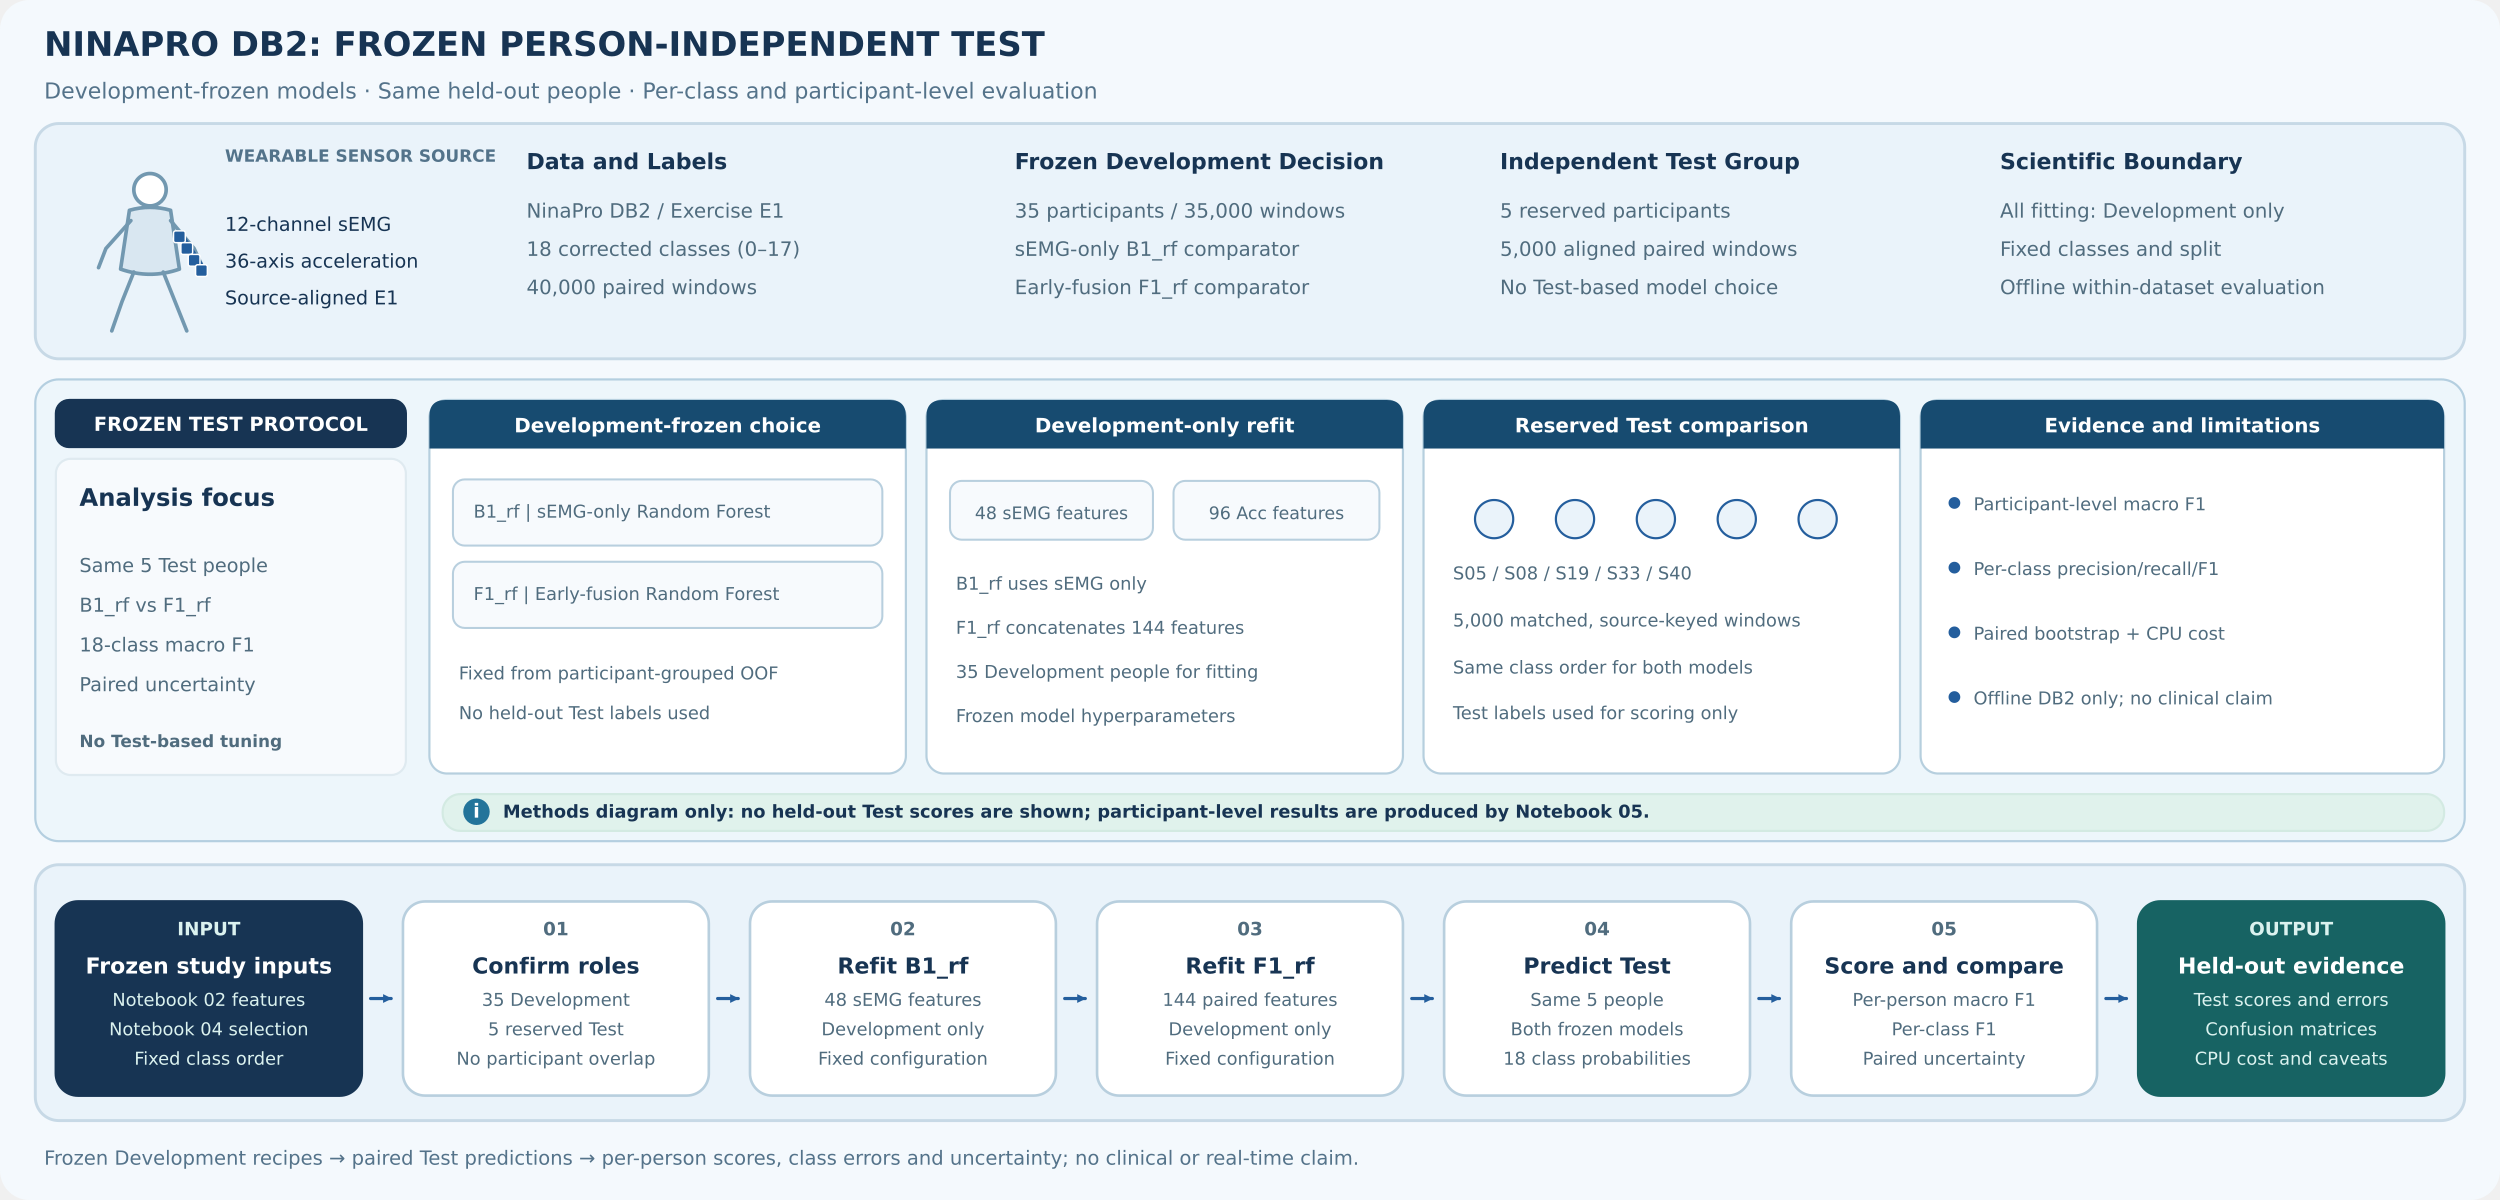
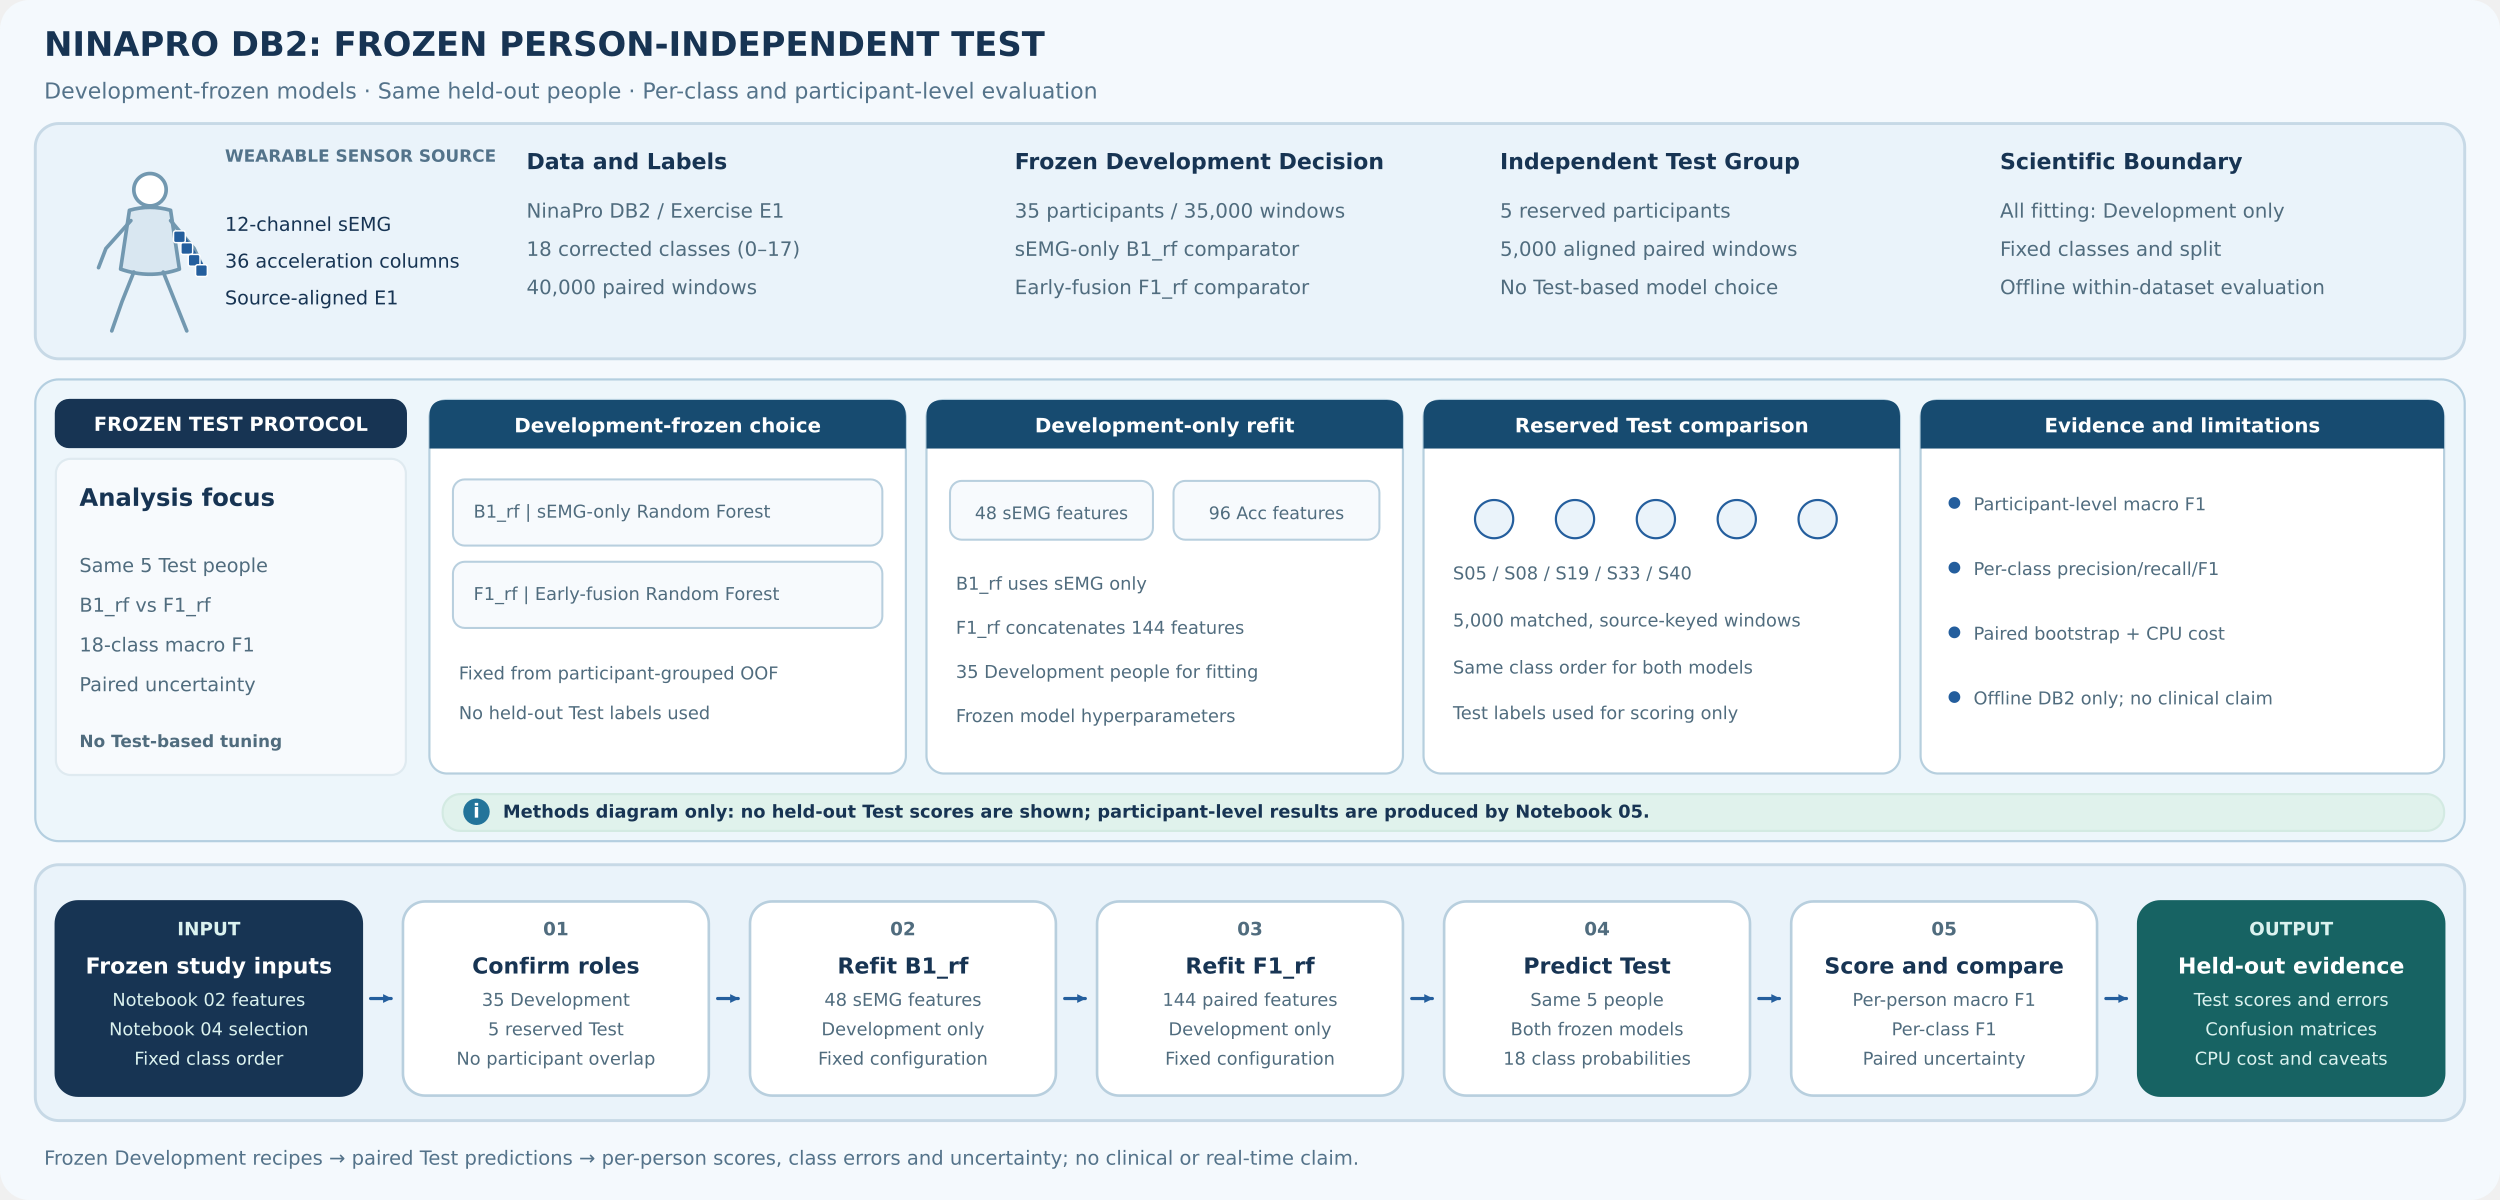
<svg xmlns="http://www.w3.org/2000/svg" width="1700" height="816" viewBox="0 0 1700 816" role="img" aria-labelledby="title desc">
  <defs>
    <marker id="arr" markerUnits="userSpaceOnUse" markerWidth="6" markerHeight="6" refX="5.5" refY="3" orient="auto">
      <path d="M0 0 L6 3 L0 6 Z" fill="#245E9D" />
    </marker>
    <style>
  text{font-family:DejaVu Sans,Arial,sans-serif;font-weight:400}
  .figure-title{font-size:23px;font-weight:700;fill:#173453}
  .subtitle{font-size:15px;fill:#54738A}
  .source-heading{font-size:11.5px;font-weight:700;fill:#53738A}
  .source-label{font-size:13px;fill:#173453}
  .context-heading{font-size:15px;font-weight:700;fill:#173453}
  .context-body{font-size:13.5px;fill:#506C7E}
  .section-label{font-size:13.2px;font-weight:700;fill:#FFFFFF}
  .focus-heading{font-size:16.5px;font-weight:700;fill:#173453}
  .focus-body{font-size:13.1px;fill:#506C7E}
  .qualification{font-size:11.5px;font-weight:700;fill:#506C7E}
  .card-heading{font-size:13.5px;font-weight:700;fill:#FFFFFF}
  .card-body{font-size:12.1px;fill:#506C7E}
  .chart-label{font-size:11.8px;fill:#506C7E}
  .scientific-note{font-size:12.1px;font-weight:700;fill:#173453}
  .workflow-id{font-size:12.5px;font-weight:700;fill:#506C7E}
  .workflow-heading{font-size:15px;font-weight:700;fill:#173453}
  .workflow-body{font-size:12.1px;fill:#506C7E}
  .terminal-id{font-size:12.5px;font-weight:700;fill:#DBF2EF}
  .terminal-heading{font-size:15px;font-weight:700;fill:#FFFFFF}
  .terminal-body{font-size:12.1px;fill:#DBF2EF}
  .footer{font-size:13.3px;fill:#54738A}
  .small-box{fill:#F7FAFD;stroke:#B8CFDE;stroke-width:1.4}
  .symbol{font-size:13px;font-weight:700;fill:#245E9D}
  </style>
  </defs>
  <rect x="0" y="0" width="1700" height="816" rx="20" fill="#F4F9FD" stroke="none" stroke-width="1" />
  <g id="band-0-header">
    <text id="figure-text-001" x="30" y="38" class="figure-title">NINAPRO DB2: FROZEN PERSON-INDEPENDENT TEST</text>
    <text id="figure-text-002" x="30" y="67" class="subtitle">Development-frozen models · Same held-out people · Per-class and participant-level evaluation</text>
  </g>
  <g id="band-1-context">
    <rect x="24" y="84" width="1652" height="160" rx="16" fill="#EAF3FA" stroke="#C7D9E6" stroke-width="2" />
    <g id="source-schematic">
      <g stroke="#7298B0" stroke-width="2.5" stroke-linecap="round" stroke-linejoin="round">
        <circle cx="102" cy="129" r="11" fill="#FFFFFF" />
        <path d="M88 143 Q102 139 116 143 L122 183 Q102 190 82 183 Z" fill="#D9E7F1" />
        <path d="M89 150 L72 169 L67 182 M116 150 L132 169 L138 182 M91 185 L83 205 L76 225 M111 185 L119 205 L127 225" fill="none" />
      </g>
      <path d="M124 160 L137 180" stroke="#245E9D" stroke-width="2.5" fill="none" />
      <rect x="118" y="157" width="8" height="8" rx="1.4" fill="#245E9D" stroke="#FFFFFF" />
      <rect x="123" y="165" width="8" height="8" rx="1.4" fill="#245E9D" stroke="#FFFFFF" />
      <rect x="128" y="173" width="8" height="8" rx="1.4" fill="#245E9D" stroke="#FFFFFF" />
      <rect x="133" y="180" width="8" height="8" rx="1.4" fill="#245E9D" stroke="#FFFFFF" />
      <text id="figure-text-003" x="153" y="110" class="source-heading">WEARABLE SENSOR SOURCE</text>
      <text id="figure-text-004" x="153" y="157" class="source-label">12-channel sEMG</text>
-       <text id="figure-text-005" x="153" y="182" class="source-label">36-axis acceleration</text>
+       <text id="figure-text-005" x="153" y="182" class="source-label">36 acceleration columns</text>
      <text id="figure-text-006" x="153" y="207" class="source-label">Source-aligned E1</text>
    </g>
    <g class="context-module">
      <text id="figure-text-007" x="358" y="115" class="context-heading">Data and Labels</text>
      <text id="figure-text-008" x="358" y="148" class="context-body">NinaPro DB2 / Exercise E1</text>
      <text id="figure-text-009" x="358" y="174" class="context-body">18 corrected classes (0–17)</text>
      <text id="figure-text-010" x="358" y="200" class="context-body">40,000 paired windows</text>
    </g>
    <g class="context-module">
      <text id="figure-text-011" x="690" y="115" class="context-heading">Frozen Development Decision</text>
      <text id="figure-text-012" x="690" y="148" class="context-body">35 participants / 35,000 windows</text>
      <text id="figure-text-013" x="690" y="174" class="context-body">sEMG-only B1_rf comparator</text>
      <text id="figure-text-014" x="690" y="200" class="context-body">Early-fusion F1_rf comparator</text>
    </g>
    <g class="context-module">
      <text id="figure-text-015" x="1020" y="115" class="context-heading">Independent Test Group</text>
      <text id="figure-text-016" x="1020" y="148" class="context-body">5 reserved participants</text>
      <text id="figure-text-017" x="1020" y="174" class="context-body">5,000 aligned paired windows</text>
      <text id="figure-text-018" x="1020" y="200" class="context-body">No Test-based model choice</text>
    </g>
    <g class="context-module">
      <text id="figure-text-019" x="1360" y="115" class="context-heading">Scientific Boundary</text>
      <text id="figure-text-020" x="1360" y="148" class="context-body">All fitting: Development only</text>
      <text id="figure-text-021" x="1360" y="174" class="context-body">Fixed classes and split</text>
      <text id="figure-text-022" x="1360" y="200" class="context-body">Offline within-dataset evaluation</text>
    </g>
  </g>
  <g id="band-2-analysis">
    <rect x="24" y="258" width="1652" height="314" rx="16" fill="#EDF6FB" stroke="#B4CFE0" stroke-width="1.5" />
    <rect x="38" y="272" width="238" height="32" rx="9" fill="#173453" stroke="#173453" stroke-width="1.5" />
    <text id="n05-focus-label" x="157" y="293" class="section-label" text-anchor="middle">FROZEN TEST PROTOCOL</text>
    <rect x="38" y="312" width="238" height="215" rx="10" fill="#F7FAFD" stroke="#DFEAF0" stroke-width="1.5" />
    <text id="n05-focus-heading" x="54" y="344" class="focus-heading">Analysis focus</text>
    <text id="n05-focus-1" x="54" y="389" class="focus-body">Same 5 Test people</text>
    <text id="n05-focus-2" x="54" y="416" class="focus-body">B1_rf vs F1_rf</text>
    <text id="n05-focus-3" x="54" y="443" class="focus-body">18-class macro F1</text>
    <text id="n05-focus-4" x="54" y="470" class="focus-body">Paired uncertainty</text>
    <text id="n05-focus-5" x="54" y="508" class="qualification">No Test-based tuning</text>
    <g id="n05-evidence-panel-1">
      <rect x="292" y="272" width="324" height="254" rx="12" fill="#FFFFFF" stroke="#B6CFDE" stroke-width="1.5" />
      <path d="M303 272 H605 Q616 272 616 283 V305 H292 V283 Q292 272 303 272 Z" fill="#174B70" />
      <text id="n05-panel-heading-1" x="454" y="294" class="card-heading" text-anchor="middle">Development-frozen choice</text>
      <rect x="308" y="326" width="292" height="45" rx="8" fill="#F7FAFD" stroke="#B8CFDE" stroke-width="1.4" />
      <text id="n05-panel-1a" x="322" y="352" class="card-body">B1_rf  |  sEMG-only Random Forest</text>
      <rect x="308" y="382" width="292" height="45" rx="8" fill="#F7FAFD" stroke="#B8CFDE" stroke-width="1.4" />
      <text id="n05-panel-1b" x="322" y="408" class="card-body">F1_rf  |  Early-fusion Random Forest</text>
      <text id="n05-panel-1c" x="312" y="462" class="card-body">Fixed from participant-grouped OOF</text>
      <text id="n05-panel-1d" x="312" y="489" class="card-body">No held-out Test labels used</text>
    </g>
    <g id="n05-evidence-panel-2">
      <rect x="630" y="272" width="324" height="254" rx="12" fill="#FFFFFF" stroke="#B6CFDE" stroke-width="1.5" />
      <path d="M641 272 H943 Q954 272 954 283 V305 H630 V283 Q630 272 641 272 Z" fill="#174B70" />
      <text id="n05-panel-heading-2" x="792" y="294" class="card-heading" text-anchor="middle">Development-only refit</text>
      <rect x="646" y="327" width="138" height="40" rx="8" fill="#F7FAFD" stroke="#B8CFDE" stroke-width="1.4" />
      <text id="n05-panel-2a" x="715" y="353" class="chart-label" text-anchor="middle">48 sEMG features</text>
      <rect x="798" y="327" width="140" height="40" rx="8" fill="#F7FAFD" stroke="#B8CFDE" stroke-width="1.4" />
      <text id="n05-panel-2b" x="868" y="353" class="chart-label" text-anchor="middle">96 Acc features</text>
      <text id="n05-panel-2c" x="650" y="401" class="card-body">B1_rf uses sEMG only</text>
      <text id="n05-panel-2d" x="650" y="431" class="card-body">F1_rf concatenates 144 features</text>
      <text id="n05-panel-2e" x="650" y="461" class="card-body">35 Development people for fitting</text>
      <text id="n05-panel-2f" x="650" y="491" class="card-body">Frozen model hyperparameters</text>
    </g>
    <g id="n05-evidence-panel-3">
      <rect x="968" y="272" width="324" height="254" rx="12" fill="#FFFFFF" stroke="#B6CFDE" stroke-width="1.5" />
      <path d="M979 272 H1281 Q1292 272 1292 283 V305 H968 V283 Q968 272 979 272 Z" fill="#174B70" />
      <text id="n05-panel-heading-3" x="1130" y="294" class="card-heading" text-anchor="middle">Reserved Test comparison</text>
      <circle cx="1016" cy="353" r="13" fill="#EAF3FA" stroke="#245E9D" stroke-width="1.5" />
      <circle cx="1071" cy="353" r="13" fill="#EAF3FA" stroke="#245E9D" stroke-width="1.5" />
      <circle cx="1126" cy="353" r="13" fill="#EAF3FA" stroke="#245E9D" stroke-width="1.5" />
      <circle cx="1181" cy="353" r="13" fill="#EAF3FA" stroke="#245E9D" stroke-width="1.5" />
      <circle cx="1236" cy="353" r="13" fill="#EAF3FA" stroke="#245E9D" stroke-width="1.5" />
      <text id="n05-panel-3a" x="988" y="394" class="card-body">S05 / S08 / S19 / S33 / S40</text>
      <text id="n05-panel-3b" x="988" y="426" class="card-body">5,000 matched, source-keyed windows</text>
      <text id="n05-panel-3c" x="988" y="458" class="card-body">Same class order for both models</text>
      <text id="n05-panel-3d" x="988" y="489" class="card-body">Test labels used for scoring only</text>
    </g>
    <g id="n05-evidence-panel-4">
      <rect x="1306" y="272" width="356" height="254" rx="12" fill="#FFFFFF" stroke="#B6CFDE" stroke-width="1.5" />
      <path d="M1317 272 H1651 Q1662 272 1662 283 V305 H1306 V283 Q1306 272 1317 272 Z" fill="#174B70" />
      <text id="n05-panel-heading-4" x="1484" y="294" class="card-heading" text-anchor="middle">Evidence and limitations</text>
      <circle cx="1329" cy="342" r="4" fill="#245E9D" />
      <text id="n05-panel-4-0" x="1342" y="347" class="card-body">Participant-level macro F1</text>
      <circle cx="1329" cy="386" r="4" fill="#245E9D" />
      <text id="n05-panel-4-1" x="1342" y="391" class="card-body">Per-class precision/recall/F1</text>
      <circle cx="1329" cy="430" r="4" fill="#245E9D" />
      <text id="n05-panel-4-2" x="1342" y="435" class="card-body">Paired bootstrap + CPU cost</text>
      <circle cx="1329" cy="474" r="4" fill="#245E9D" />
      <text id="n05-panel-4-3" x="1342" y="479" class="card-body">Offline DB2 only; no clinical claim</text>
    </g>
    <rect x="301" y="540" width="1361" height="25" rx="12" fill="#E0F2EC" stroke="#D3EAE2" stroke-width="1.5" />
    <circle cx="324" cy="552" r="9" fill="#23749A" />
    <text id="n05-note-i" x="324" y="556" class="section-label" text-anchor="middle">i</text>
    <text id="n05-note" x="342" y="556" class="scientific-note">Methods diagram only: no held-out Test scores are shown; participant-level results are produced by Notebook 05.</text>
  </g>
  <g id="band-3-workflow">
    <rect x="24" y="588" width="1652" height="174" rx="16" fill="#EAF3FA" stroke="#C7D9E6" stroke-width="2" />
    <g id="n05-workflow-node-0">
      <rect x="38" y="613" width="208" height="132" rx="15" fill="#173453" stroke="#173453" stroke-width="1.8" />
      <text id="n05-workflow-id-0" x="142" y="636" class="terminal-id" text-anchor="middle">INPUT</text>
      <text id="n05-workflow-title-0" x="142" y="662" class="terminal-heading" text-anchor="middle">Frozen study inputs</text>
      <text id="n05-workflow-body-0-0" x="142" y="684" class="terminal-body" text-anchor="middle">Notebook 02 features</text>
      <text id="n05-workflow-body-0-1" x="142" y="704" class="terminal-body" text-anchor="middle">Notebook 04 selection</text>
      <text id="n05-workflow-body-0-2" x="142" y="724" class="terminal-body" text-anchor="middle">Fixed class order</text>
    </g>
    <path d="M252 679 H266" fill="none" stroke="#245E9D" stroke-width="2.2" stroke-linecap="round" marker-end="url(#arr)" />
    <g id="n05-workflow-node-1">
      <rect x="274" y="613" width="208" height="132" rx="15" fill="#FFFFFF" stroke="#B8CFDE" stroke-width="1.8" />
      <text id="n05-workflow-id-1" x="378" y="636" class="workflow-id" text-anchor="middle">01</text>
      <text id="n05-workflow-title-1" x="378" y="662" class="workflow-heading" text-anchor="middle">Confirm roles</text>
      <text id="n05-workflow-body-1-0" x="378" y="684" class="workflow-body" text-anchor="middle">35 Development</text>
      <text id="n05-workflow-body-1-1" x="378" y="704" class="workflow-body" text-anchor="middle">5 reserved Test</text>
      <text id="n05-workflow-body-1-2" x="378" y="724" class="workflow-body" text-anchor="middle">No participant overlap</text>
    </g>
    <path d="M488 679 H502" fill="none" stroke="#245E9D" stroke-width="2.2" stroke-linecap="round" marker-end="url(#arr)" />
    <g id="n05-workflow-node-2">
      <rect x="510" y="613" width="208" height="132" rx="15" fill="#FFFFFF" stroke="#B8CFDE" stroke-width="1.8" />
      <text id="n05-workflow-id-2" x="614" y="636" class="workflow-id" text-anchor="middle">02</text>
      <text id="n05-workflow-title-2" x="614" y="662" class="workflow-heading" text-anchor="middle">Refit B1_rf</text>
      <text id="n05-workflow-body-2-0" x="614" y="684" class="workflow-body" text-anchor="middle">48 sEMG features</text>
      <text id="n05-workflow-body-2-1" x="614" y="704" class="workflow-body" text-anchor="middle">Development only</text>
      <text id="n05-workflow-body-2-2" x="614" y="724" class="workflow-body" text-anchor="middle">Fixed configuration</text>
    </g>
    <path d="M724 679 H738" fill="none" stroke="#245E9D" stroke-width="2.2" stroke-linecap="round" marker-end="url(#arr)" />
    <g id="n05-workflow-node-3">
      <rect x="746" y="613" width="208" height="132" rx="15" fill="#FFFFFF" stroke="#B8CFDE" stroke-width="1.8" />
      <text id="n05-workflow-id-3" x="850" y="636" class="workflow-id" text-anchor="middle">03</text>
      <text id="n05-workflow-title-3" x="850" y="662" class="workflow-heading" text-anchor="middle">Refit F1_rf</text>
      <text id="n05-workflow-body-3-0" x="850" y="684" class="workflow-body" text-anchor="middle">144 paired features</text>
      <text id="n05-workflow-body-3-1" x="850" y="704" class="workflow-body" text-anchor="middle">Development only</text>
      <text id="n05-workflow-body-3-2" x="850" y="724" class="workflow-body" text-anchor="middle">Fixed configuration</text>
    </g>
    <path d="M960 679 H974" fill="none" stroke="#245E9D" stroke-width="2.2" stroke-linecap="round" marker-end="url(#arr)" />
    <g id="n05-workflow-node-4">
      <rect x="982" y="613" width="208" height="132" rx="15" fill="#FFFFFF" stroke="#B8CFDE" stroke-width="1.8" />
      <text id="n05-workflow-id-4" x="1086" y="636" class="workflow-id" text-anchor="middle">04</text>
      <text id="n05-workflow-title-4" x="1086" y="662" class="workflow-heading" text-anchor="middle">Predict Test</text>
      <text id="n05-workflow-body-4-0" x="1086" y="684" class="workflow-body" text-anchor="middle">Same 5 people</text>
      <text id="n05-workflow-body-4-1" x="1086" y="704" class="workflow-body" text-anchor="middle">Both frozen models</text>
      <text id="n05-workflow-body-4-2" x="1086" y="724" class="workflow-body" text-anchor="middle">18 class probabilities</text>
    </g>
    <path d="M1196 679 H1210" fill="none" stroke="#245E9D" stroke-width="2.2" stroke-linecap="round" marker-end="url(#arr)" />
    <g id="n05-workflow-node-5">
      <rect x="1218" y="613" width="208" height="132" rx="15" fill="#FFFFFF" stroke="#B8CFDE" stroke-width="1.8" />
      <text id="n05-workflow-id-5" x="1322" y="636" class="workflow-id" text-anchor="middle">05</text>
      <text id="n05-workflow-title-5" x="1322" y="662" class="workflow-heading" text-anchor="middle">Score and compare</text>
      <text id="n05-workflow-body-5-0" x="1322" y="684" class="workflow-body" text-anchor="middle">Per-person macro F1</text>
      <text id="n05-workflow-body-5-1" x="1322" y="704" class="workflow-body" text-anchor="middle">Per-class F1</text>
      <text id="n05-workflow-body-5-2" x="1322" y="724" class="workflow-body" text-anchor="middle">Paired uncertainty</text>
    </g>
    <path d="M1432 679 H1446" fill="none" stroke="#245E9D" stroke-width="2.2" stroke-linecap="round" marker-end="url(#arr)" />
    <g id="n05-workflow-node-6">
      <rect x="1454" y="613" width="208" height="132" rx="15" fill="#176363" stroke="#176363" stroke-width="1.8" />
      <text id="n05-workflow-id-6" x="1558" y="636" class="terminal-id" text-anchor="middle">OUTPUT</text>
      <text id="n05-workflow-title-6" x="1558" y="662" class="terminal-heading" text-anchor="middle">Held-out evidence</text>
      <text id="n05-workflow-body-6-0" x="1558" y="684" class="terminal-body" text-anchor="middle">Test scores and errors</text>
      <text id="n05-workflow-body-6-1" x="1558" y="704" class="terminal-body" text-anchor="middle">Confusion matrices</text>
      <text id="n05-workflow-body-6-2" x="1558" y="724" class="terminal-body" text-anchor="middle">CPU cost and caveats</text>
    </g>
  </g>
  <g id="band-4-summary">
    <text id="n05-footer" x="30" y="792" class="footer">Frozen Development recipes → paired Test predictions → per-person scores, class errors and uncertainty; no clinical or real-time claim.</text>
  </g>
</svg>
